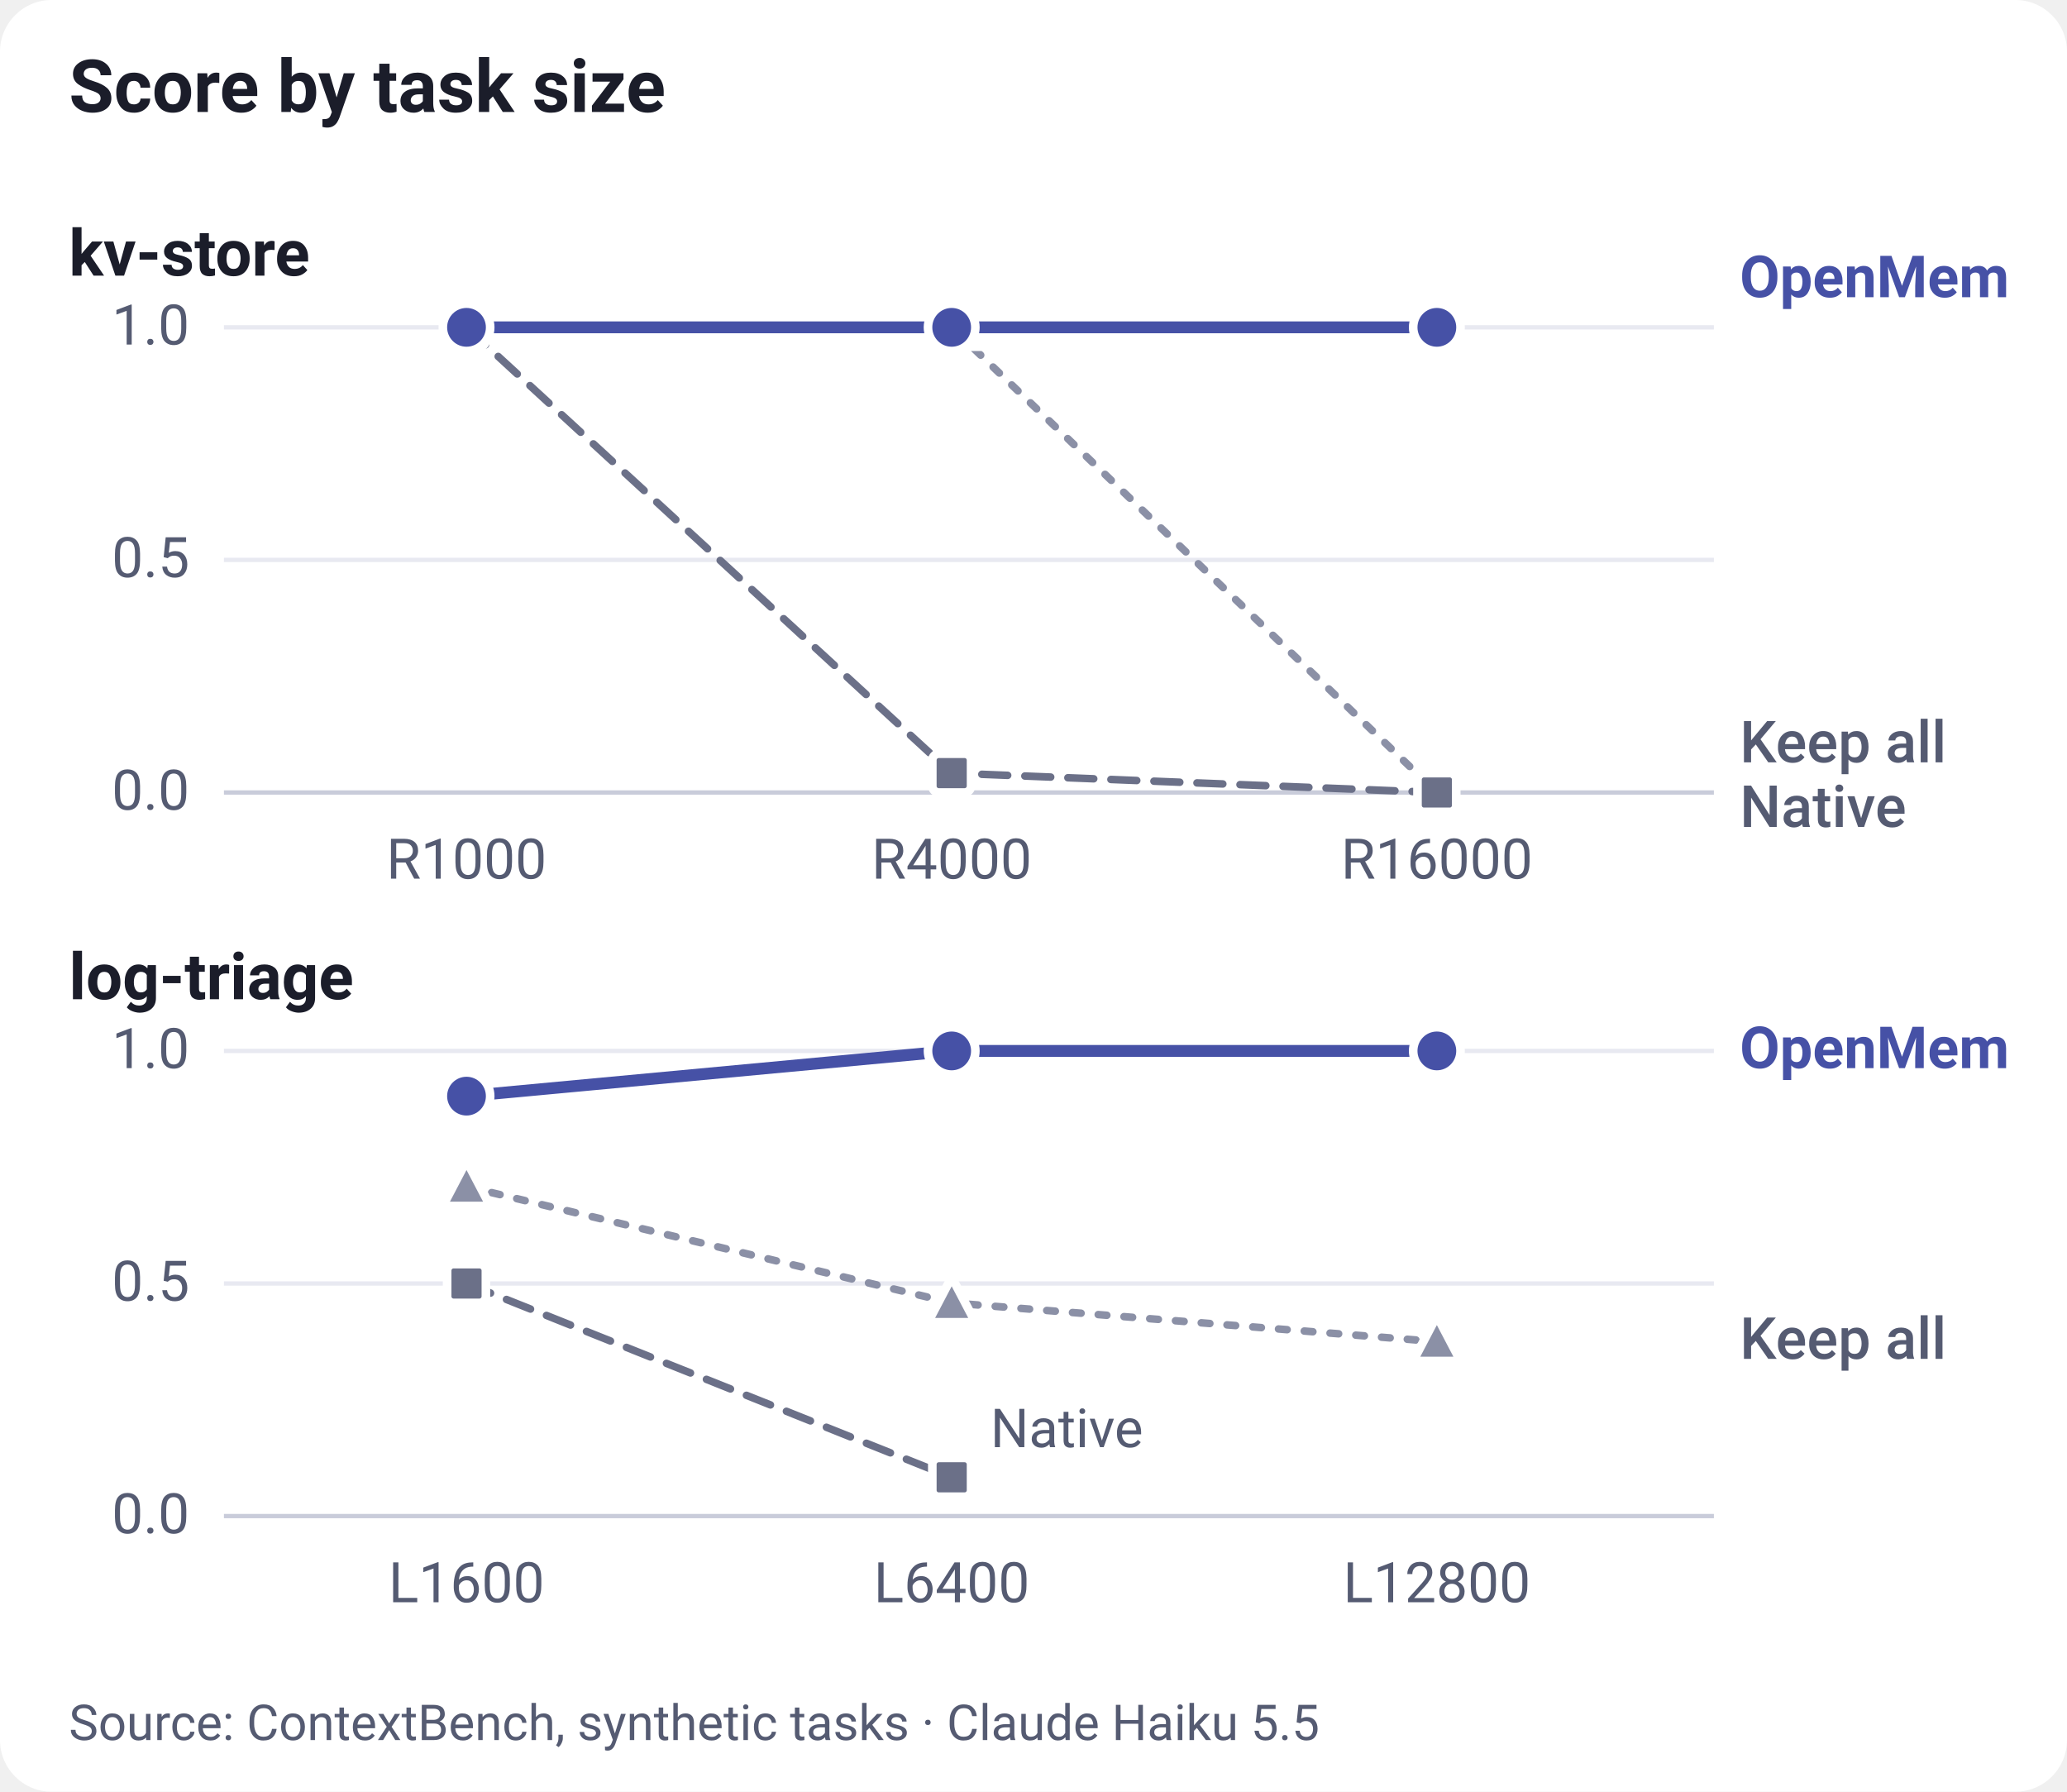
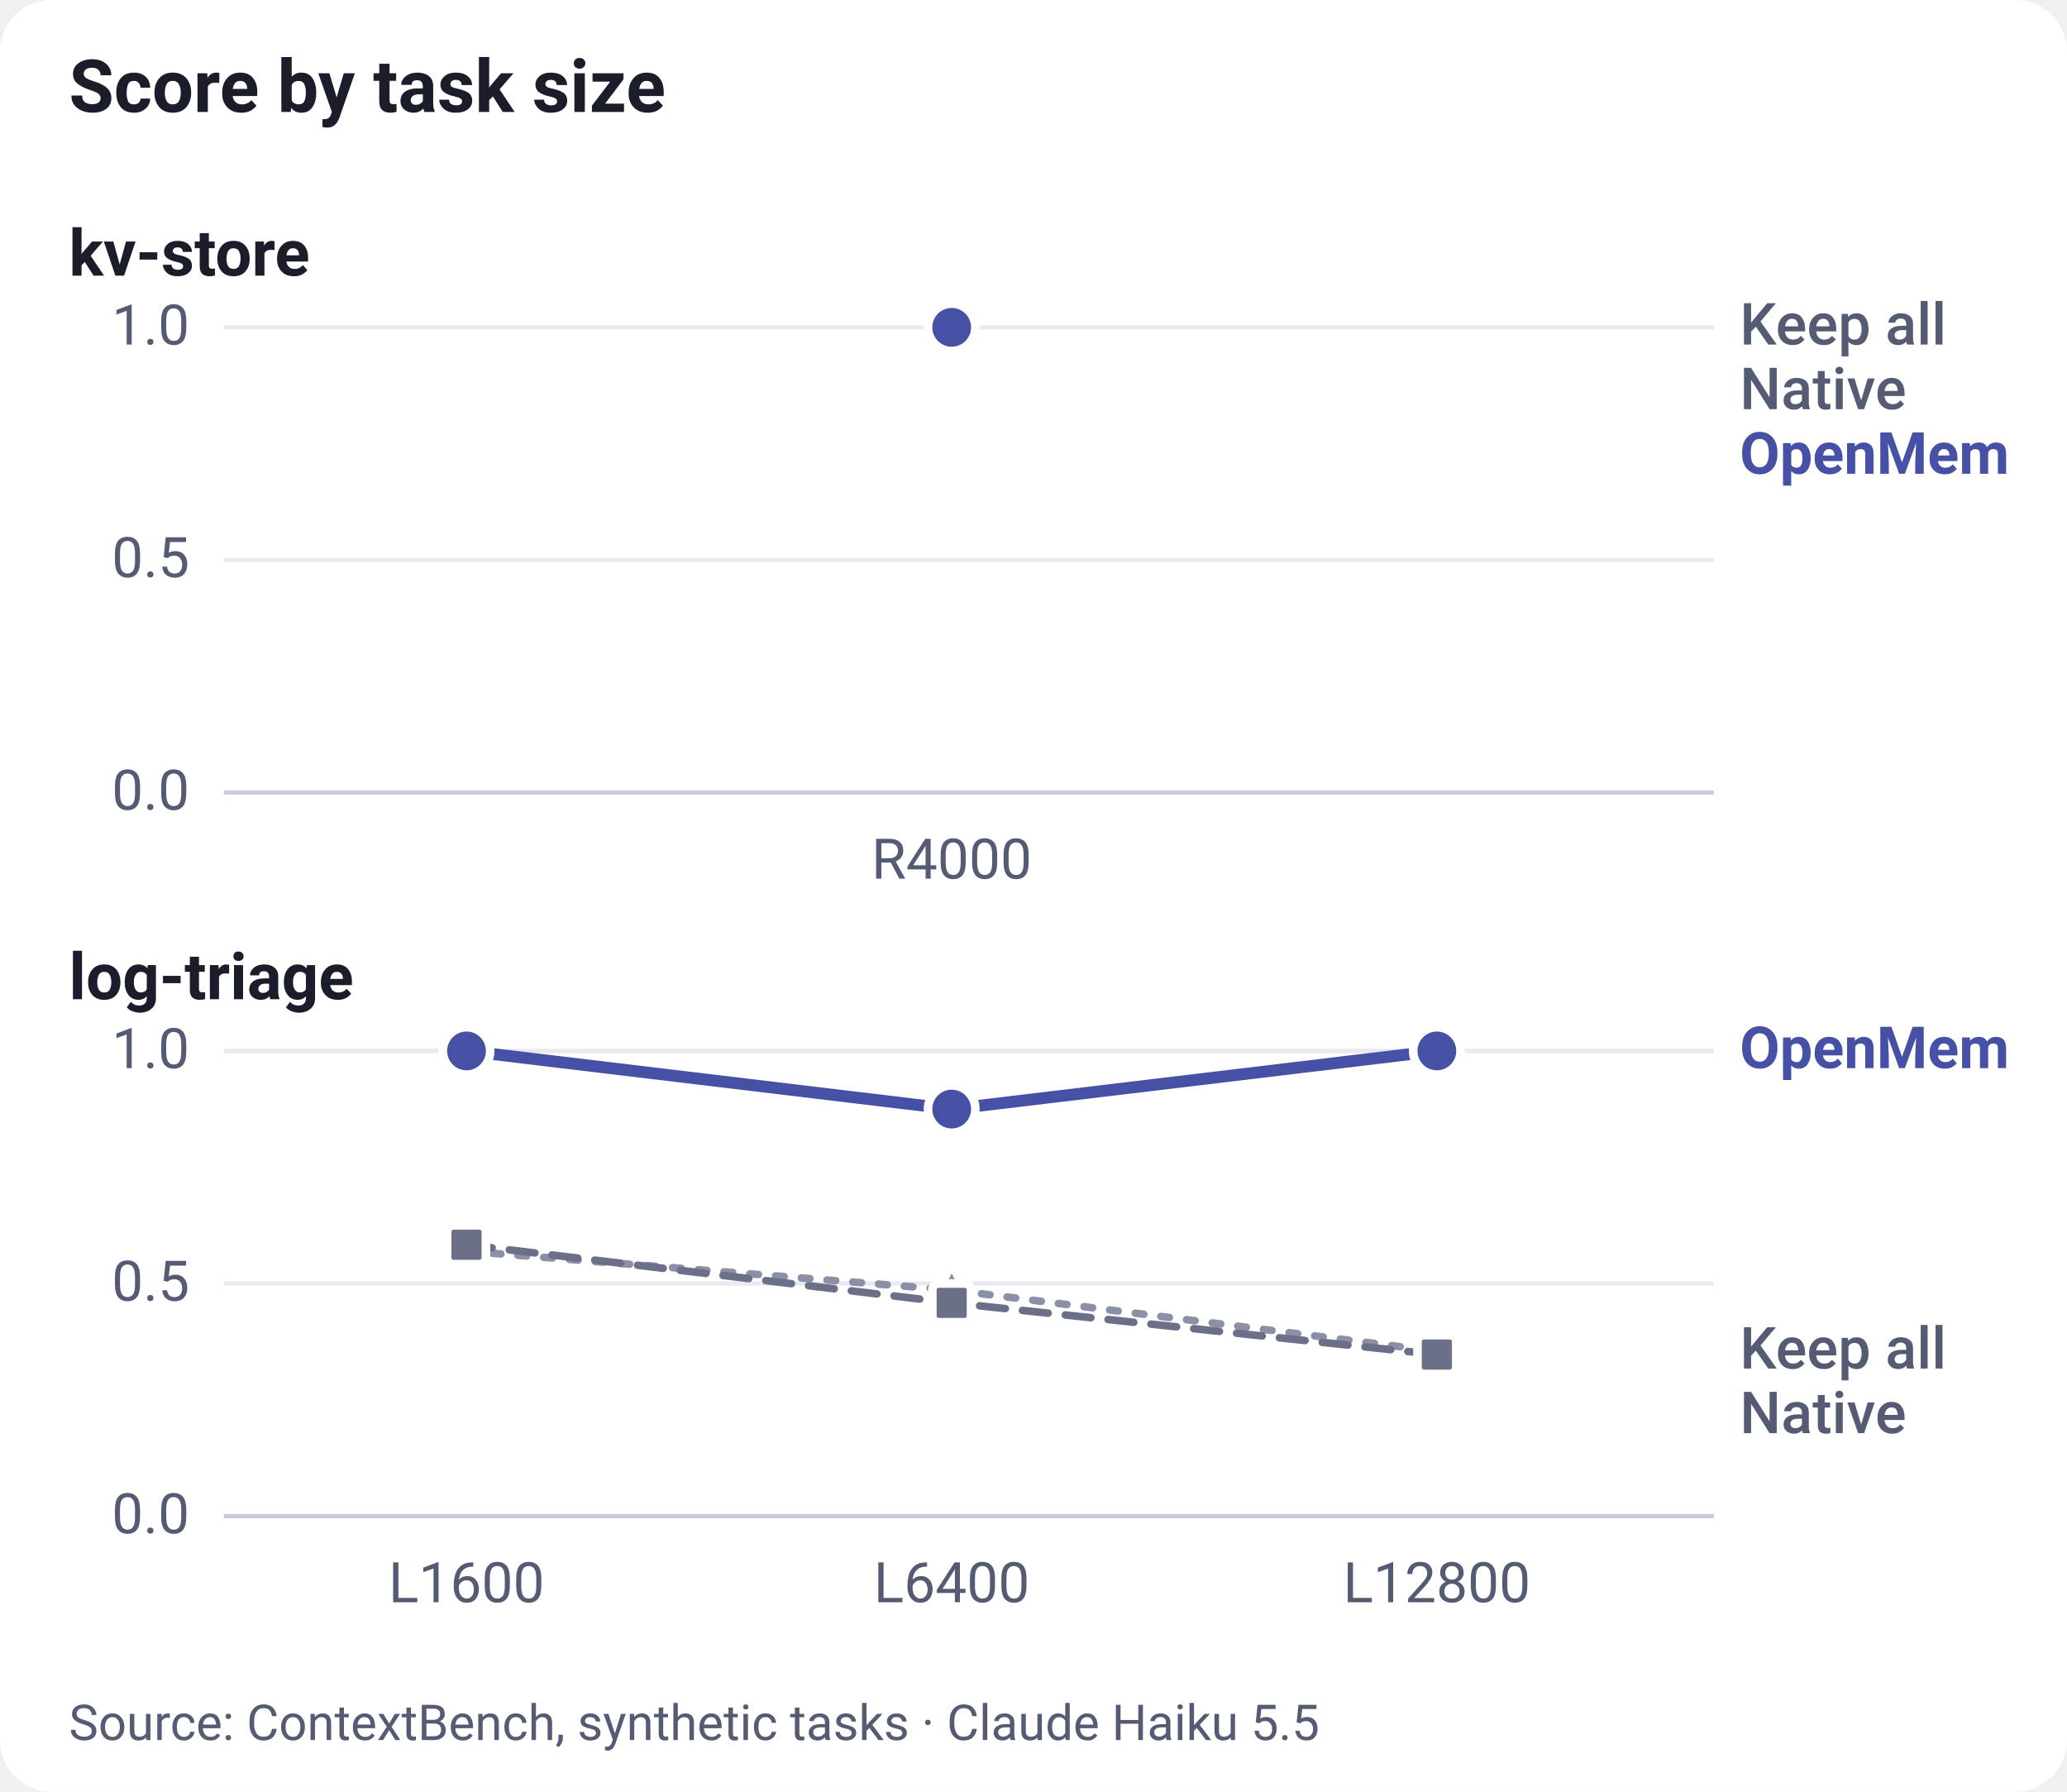
<svg xmlns="http://www.w3.org/2000/svg" viewBox="0 0 480 416" width="480" height="416" role="img" aria-label="Score by task size" font-family="'DM Sans', system-ui, -apple-system, 'Segoe UI', Roboto, sans-serif">
  <rect width="480" height="416" rx="12" fill="#ffffff" />
  <text x="16" y="26" font-size="17" font-weight="700" fill="#1b1d2a">Score by task size</text>
  <text x="16" y="64" font-size="15" font-weight="700" fill="#1b1d2a">kv-store</text>
  <line x1="52" x2="398" y1="184" y2="184" stroke="#c9ccda" stroke-width="1" />
  <text x="44" y="188" font-size="13" text-anchor="end" fill="#555b72">0.0</text>
  <line x1="52" x2="398" y1="130" y2="130" stroke="#e8e9f1" stroke-width="1" />
  <text x="44" y="134" font-size="13" text-anchor="end" fill="#555b72">0.5</text>
  <line x1="52" x2="398" y1="76" y2="76" stroke="#e8e9f1" stroke-width="1" />
  <text x="44" y="80" font-size="13" text-anchor="end" fill="#555b72">1.0</text>
-   <text x="108.333" y="204" font-size="13" text-anchor="middle" fill="#555b72">R1000</text>
  <text x="221" y="204" font-size="13" text-anchor="middle" fill="#555b72">R4000</text>
-   <text x="333.667" y="204" font-size="13" text-anchor="middle" fill="#555b72">R16000</text>
-   <polyline points="108.333,76 221,76 333.667,184" fill="none" stroke="#8b90a6" stroke-width="1.75" stroke-dasharray="2 4" stroke-linecap="round" stroke-linejoin="round" />
-   <path d="M108.333 70 L113.833 80.5 L102.833 80.5 Z" fill="#8b90a6" stroke="#ffffff" stroke-width="2" />
  <path d="M221 70 L226.5 80.5 L215.5 80.5 Z" fill="#8b90a6" stroke="#ffffff" stroke-width="2" />
-   <path d="M333.667 178 L339.167 188.5 L328.167 188.5 Z" fill="#8b90a6" stroke="#ffffff" stroke-width="2" />
-   <polyline points="108.333,76 221,179.5 333.667,184" fill="none" stroke="#6b7088" stroke-width="1.75" stroke-dasharray="6 4" stroke-linecap="round" stroke-linejoin="round" />
-   <rect x="103.833" y="71.5" width="9" height="9" rx="1.5" fill="#6b7088" stroke="#ffffff" stroke-width="2" />
-   <rect x="216.5" y="175" width="9" height="9" rx="1.5" fill="#6b7088" stroke="#ffffff" stroke-width="2" />
-   <rect x="329.167" y="179.5" width="9" height="9" rx="1.5" fill="#6b7088" stroke="#ffffff" stroke-width="2" />
-   <polyline points="108.333,76 221,76 333.667,76" fill="none" stroke="#4651a6" stroke-width="2.75" stroke-linecap="round" stroke-linejoin="round" />
-   <circle cx="108.333" cy="76" r="5.5" fill="#4651a6" stroke="#ffffff" stroke-width="2" />
+   <rect x="216.5" y="71.5" width="9" height="9" rx="1.5" fill="#6b7088" stroke="#ffffff" stroke-width="2" />
  <circle cx="221" cy="76" r="5.5" fill="#4651a6" stroke="#ffffff" stroke-width="2" />
-   <circle cx="333.667" cy="76" r="5.5" fill="#4651a6" stroke="#ffffff" stroke-width="2" />
-   <text x="404" y="69" font-size="13.5" font-weight="700" fill="#4651a6">OpenMem</text>
-   <text x="404" y="177" font-size="13.5" font-weight="500" fill="#555b72">Keep all</text>
-   <text x="404" y="192" font-size="13.5" font-weight="500" fill="#555b72">Native</text>
+   <text x="404" y="80" font-size="13.5" font-weight="500" fill="#555b72">Keep all</text>
+   <text x="404" y="95" font-size="13.5" font-weight="500" fill="#555b72">Native</text>
+   <text x="404" y="110" font-size="13.5" font-weight="700" fill="#4651a6">OpenMem</text>
  <text x="16" y="232" font-size="15" font-weight="700" fill="#1b1d2a">log-triage</text>
  <line x1="52" x2="398" y1="352" y2="352" stroke="#c9ccda" stroke-width="1" />
  <text x="44" y="356" font-size="13" text-anchor="end" fill="#555b72">0.0</text>
  <line x1="52" x2="398" y1="298" y2="298" stroke="#e8e9f1" stroke-width="1" />
  <text x="44" y="302" font-size="13" text-anchor="end" fill="#555b72">0.5</text>
  <line x1="52" x2="398" y1="244" y2="244" stroke="#e8e9f1" stroke-width="1" />
  <text x="44" y="248" font-size="13" text-anchor="end" fill="#555b72">1.0</text>
  <text x="108.333" y="372" font-size="13" text-anchor="middle" fill="#555b72">L1600</text>
  <text x="221" y="372" font-size="13" text-anchor="middle" fill="#555b72">L6400</text>
  <text x="333.667" y="372" font-size="13" text-anchor="middle" fill="#555b72">L12800</text>
-   <polyline points="108.333,275.5 221,302.5 333.667,311.5" fill="none" stroke="#8b90a6" stroke-width="1.75" stroke-dasharray="2 4" stroke-linecap="round" stroke-linejoin="round" />
-   <path d="M108.333 269.5 L113.833 280 L102.833 280 Z" fill="#8b90a6" stroke="#ffffff" stroke-width="2" />
-   <path d="M221 296.5 L226.5 307 L215.5 307 Z" fill="#8b90a6" stroke="#ffffff" stroke-width="2" />
-   <path d="M333.667 305.5 L339.167 316 L328.167 316 Z" fill="#8b90a6" stroke="#ffffff" stroke-width="2" />
-   <polyline points="108.333,298 221,343" fill="none" stroke="#6b7088" stroke-width="1.75" stroke-dasharray="6 4" stroke-linecap="round" stroke-linejoin="round" />
-   <rect x="103.833" y="293.5" width="9" height="9" rx="1.5" fill="#6b7088" stroke="#ffffff" stroke-width="2" />
-   <rect x="216.5" y="338.5" width="9" height="9" rx="1.5" fill="#6b7088" stroke="#ffffff" stroke-width="2" />
-   <polyline points="108.333,254.5 221,244 333.667,244" fill="none" stroke="#4651a6" stroke-width="2.75" stroke-linecap="round" stroke-linejoin="round" />
-   <circle cx="108.333" cy="254.5" r="5.5" fill="#4651a6" stroke="#ffffff" stroke-width="2" />
-   <circle cx="221" cy="244" r="5.5" fill="#4651a6" stroke="#ffffff" stroke-width="2" />
+   <polyline points="108.333,290.5 221,299.5 333.667,313.75" fill="none" stroke="#8b90a6" stroke-width="1.75" stroke-dasharray="2 4" stroke-linecap="round" stroke-linejoin="round" />
+   <path d="M108.333 284.5 L113.833 295 L102.833 295 Z" fill="#8b90a6" stroke="#ffffff" stroke-width="2" />
+   <path d="M221 293.5 L226.5 304 L215.5 304 Z" fill="#8b90a6" stroke="#ffffff" stroke-width="2" />
+   <path d="M333.667 307.75 L339.167 318.25 L328.167 318.25 Z" fill="#8b90a6" stroke="#ffffff" stroke-width="2" />
+   <polyline points="108.333,289 221,302.5 333.667,314.5" fill="none" stroke="#6b7088" stroke-width="1.75" stroke-dasharray="6 4" stroke-linecap="round" stroke-linejoin="round" />
+   <rect x="103.833" y="284.5" width="9" height="9" rx="1.5" fill="#6b7088" stroke="#ffffff" stroke-width="2" />
+   <rect x="216.5" y="298" width="9" height="9" rx="1.5" fill="#6b7088" stroke="#ffffff" stroke-width="2" />
+   <rect x="329.167" y="310" width="9" height="9" rx="1.5" fill="#6b7088" stroke="#ffffff" stroke-width="2" />
+   <polyline points="108.333,244 221,257.5 333.667,244" fill="none" stroke="#4651a6" stroke-width="2.75" stroke-linecap="round" stroke-linejoin="round" />
+   <circle cx="108.333" cy="244" r="5.5" fill="#4651a6" stroke="#ffffff" stroke-width="2" />
+   <circle cx="221" cy="257.5" r="5.5" fill="#4651a6" stroke="#ffffff" stroke-width="2" />
  <circle cx="333.667" cy="244" r="5.5" fill="#4651a6" stroke="#ffffff" stroke-width="2" />
  <text x="404" y="248" font-size="13.5" font-weight="700" fill="#4651a6">OpenMem</text>
-   <text x="404" y="315.5" font-size="13.5" font-weight="500" fill="#555b72">Keep all</text>
-   <text x="230" y="336" font-size="12.5" fill="#555b72" stroke="#ffffff" stroke-width="3" paint-order="stroke">Native</text>
+   <text x="404" y="317.75" font-size="13.5" font-weight="500" fill="#555b72">Keep all</text>
+   <text x="404" y="332.75" font-size="13.5" font-weight="500" fill="#555b72">Native</text>
  <text x="16" y="404" font-size="11.5" fill="#555b72">Source: ContextBench, synthetic tasks · Claude Haiku 5.5</text>
</svg>
